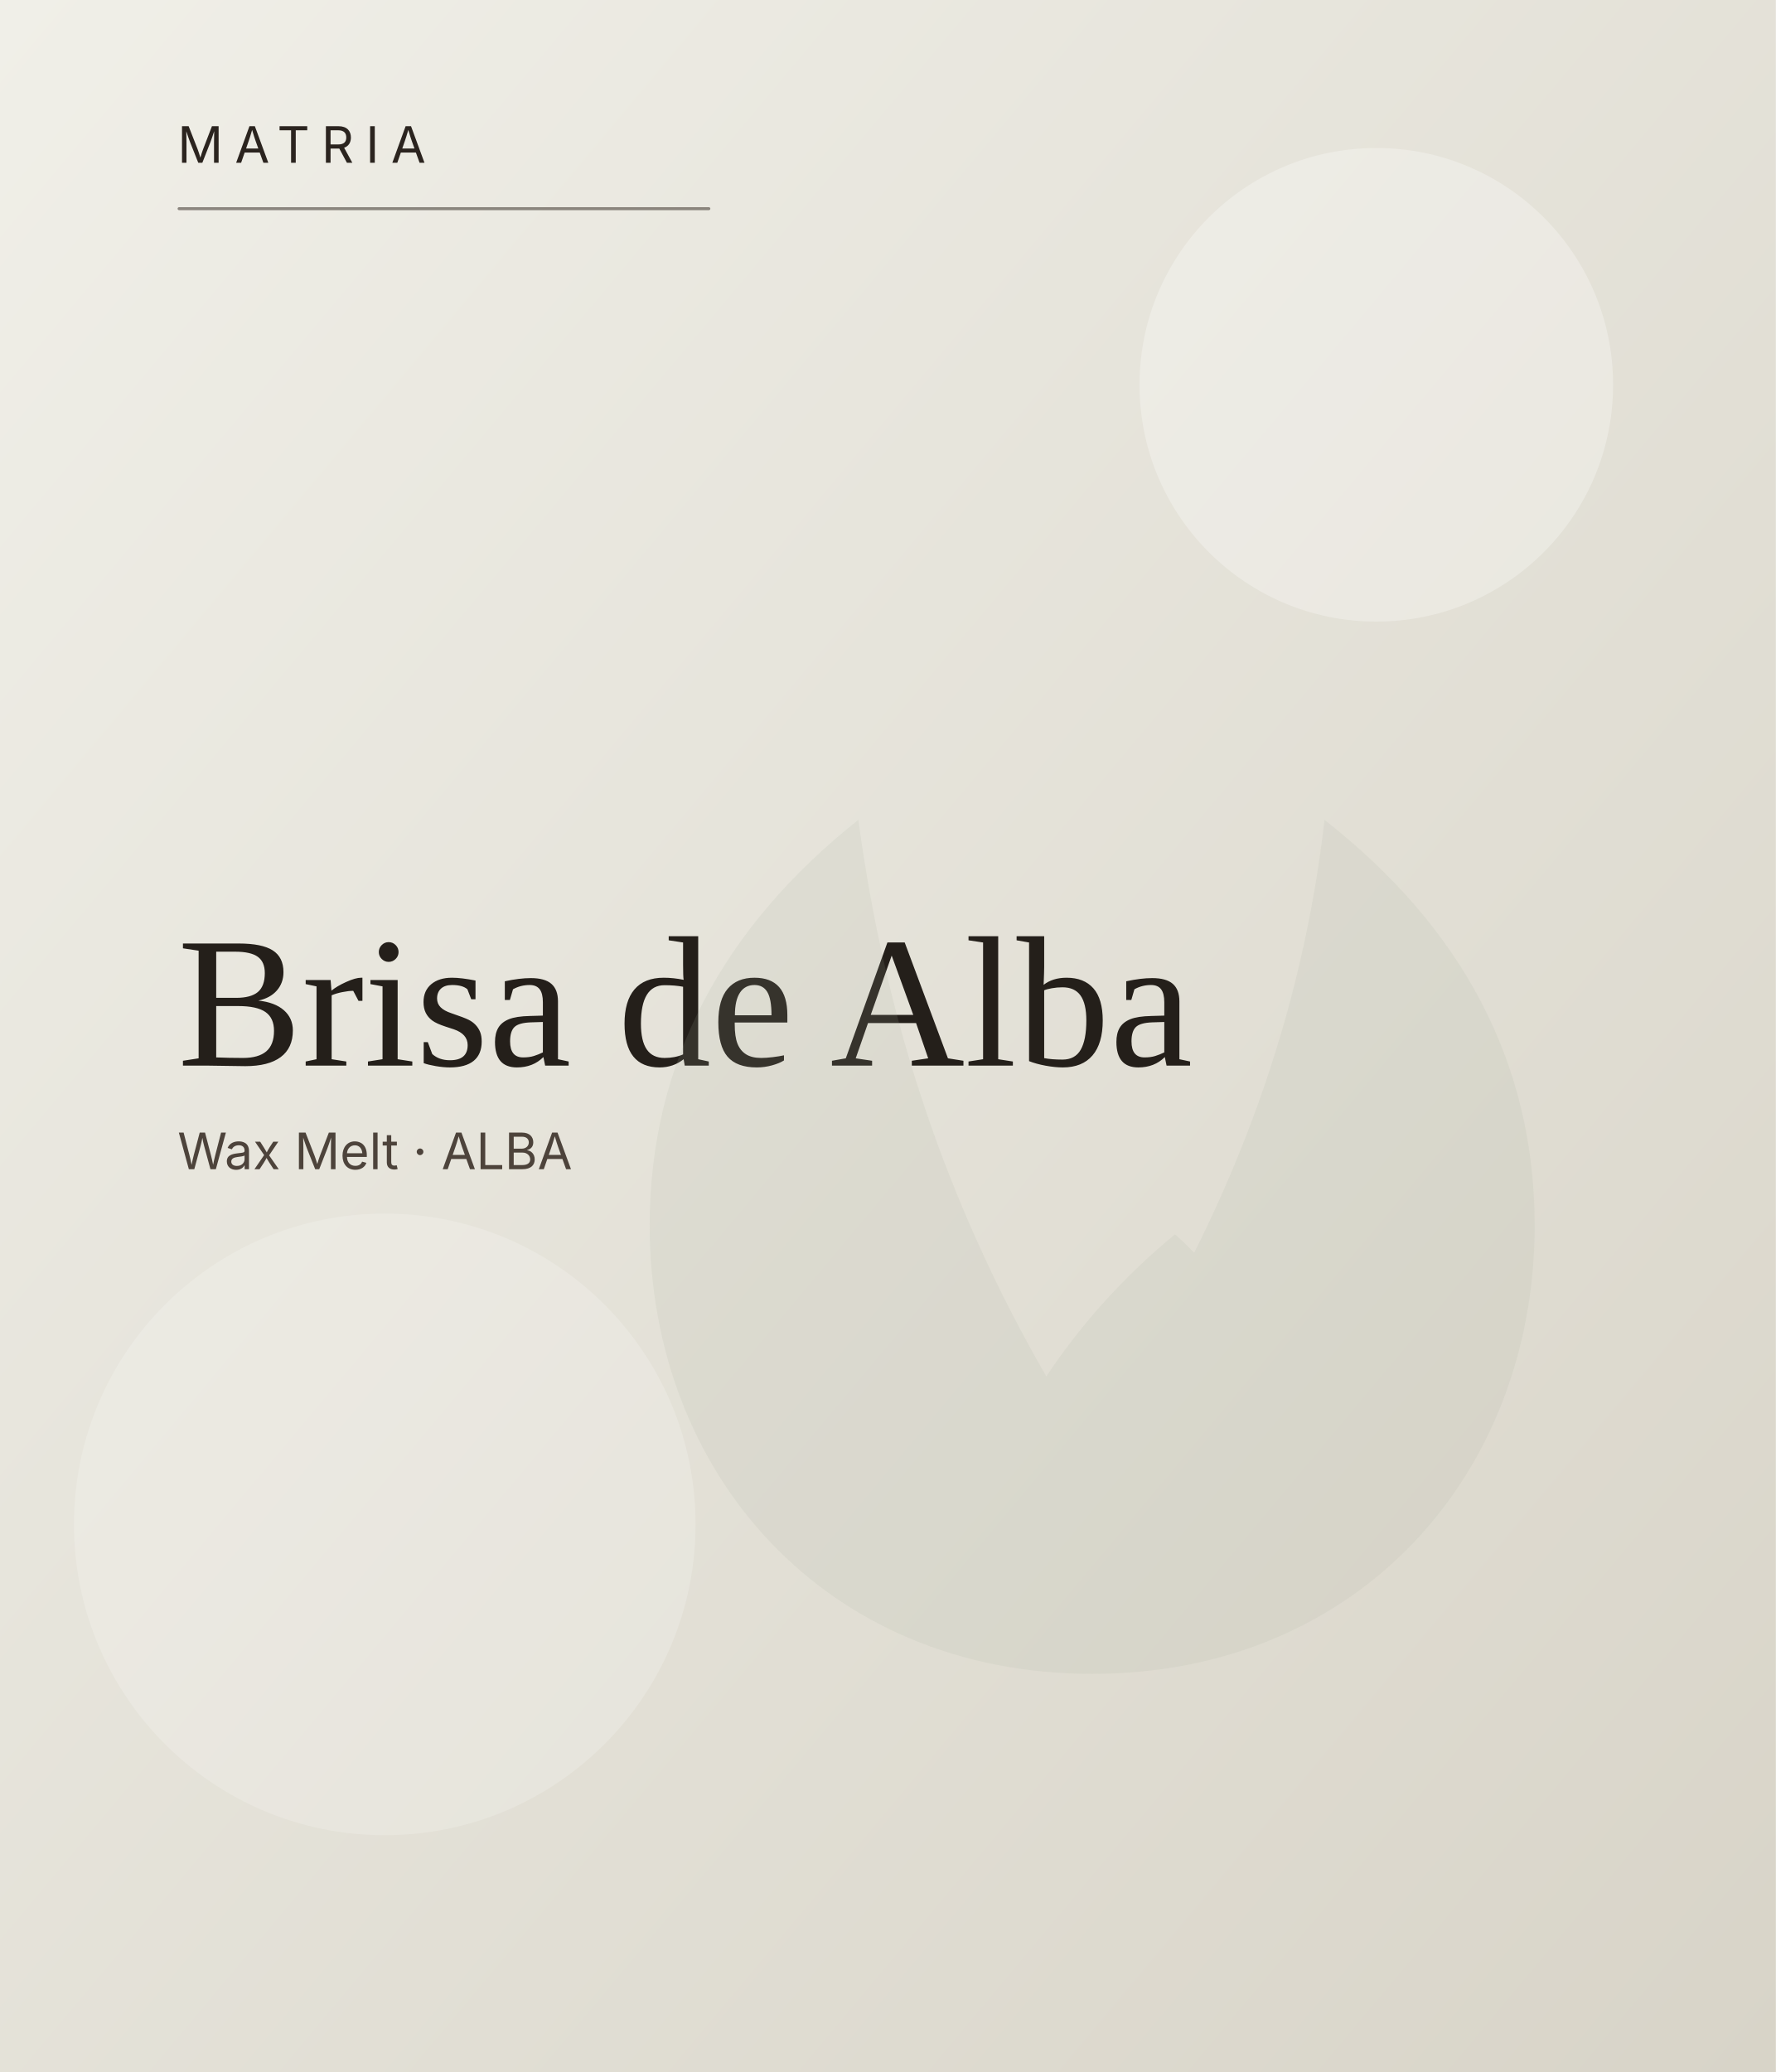
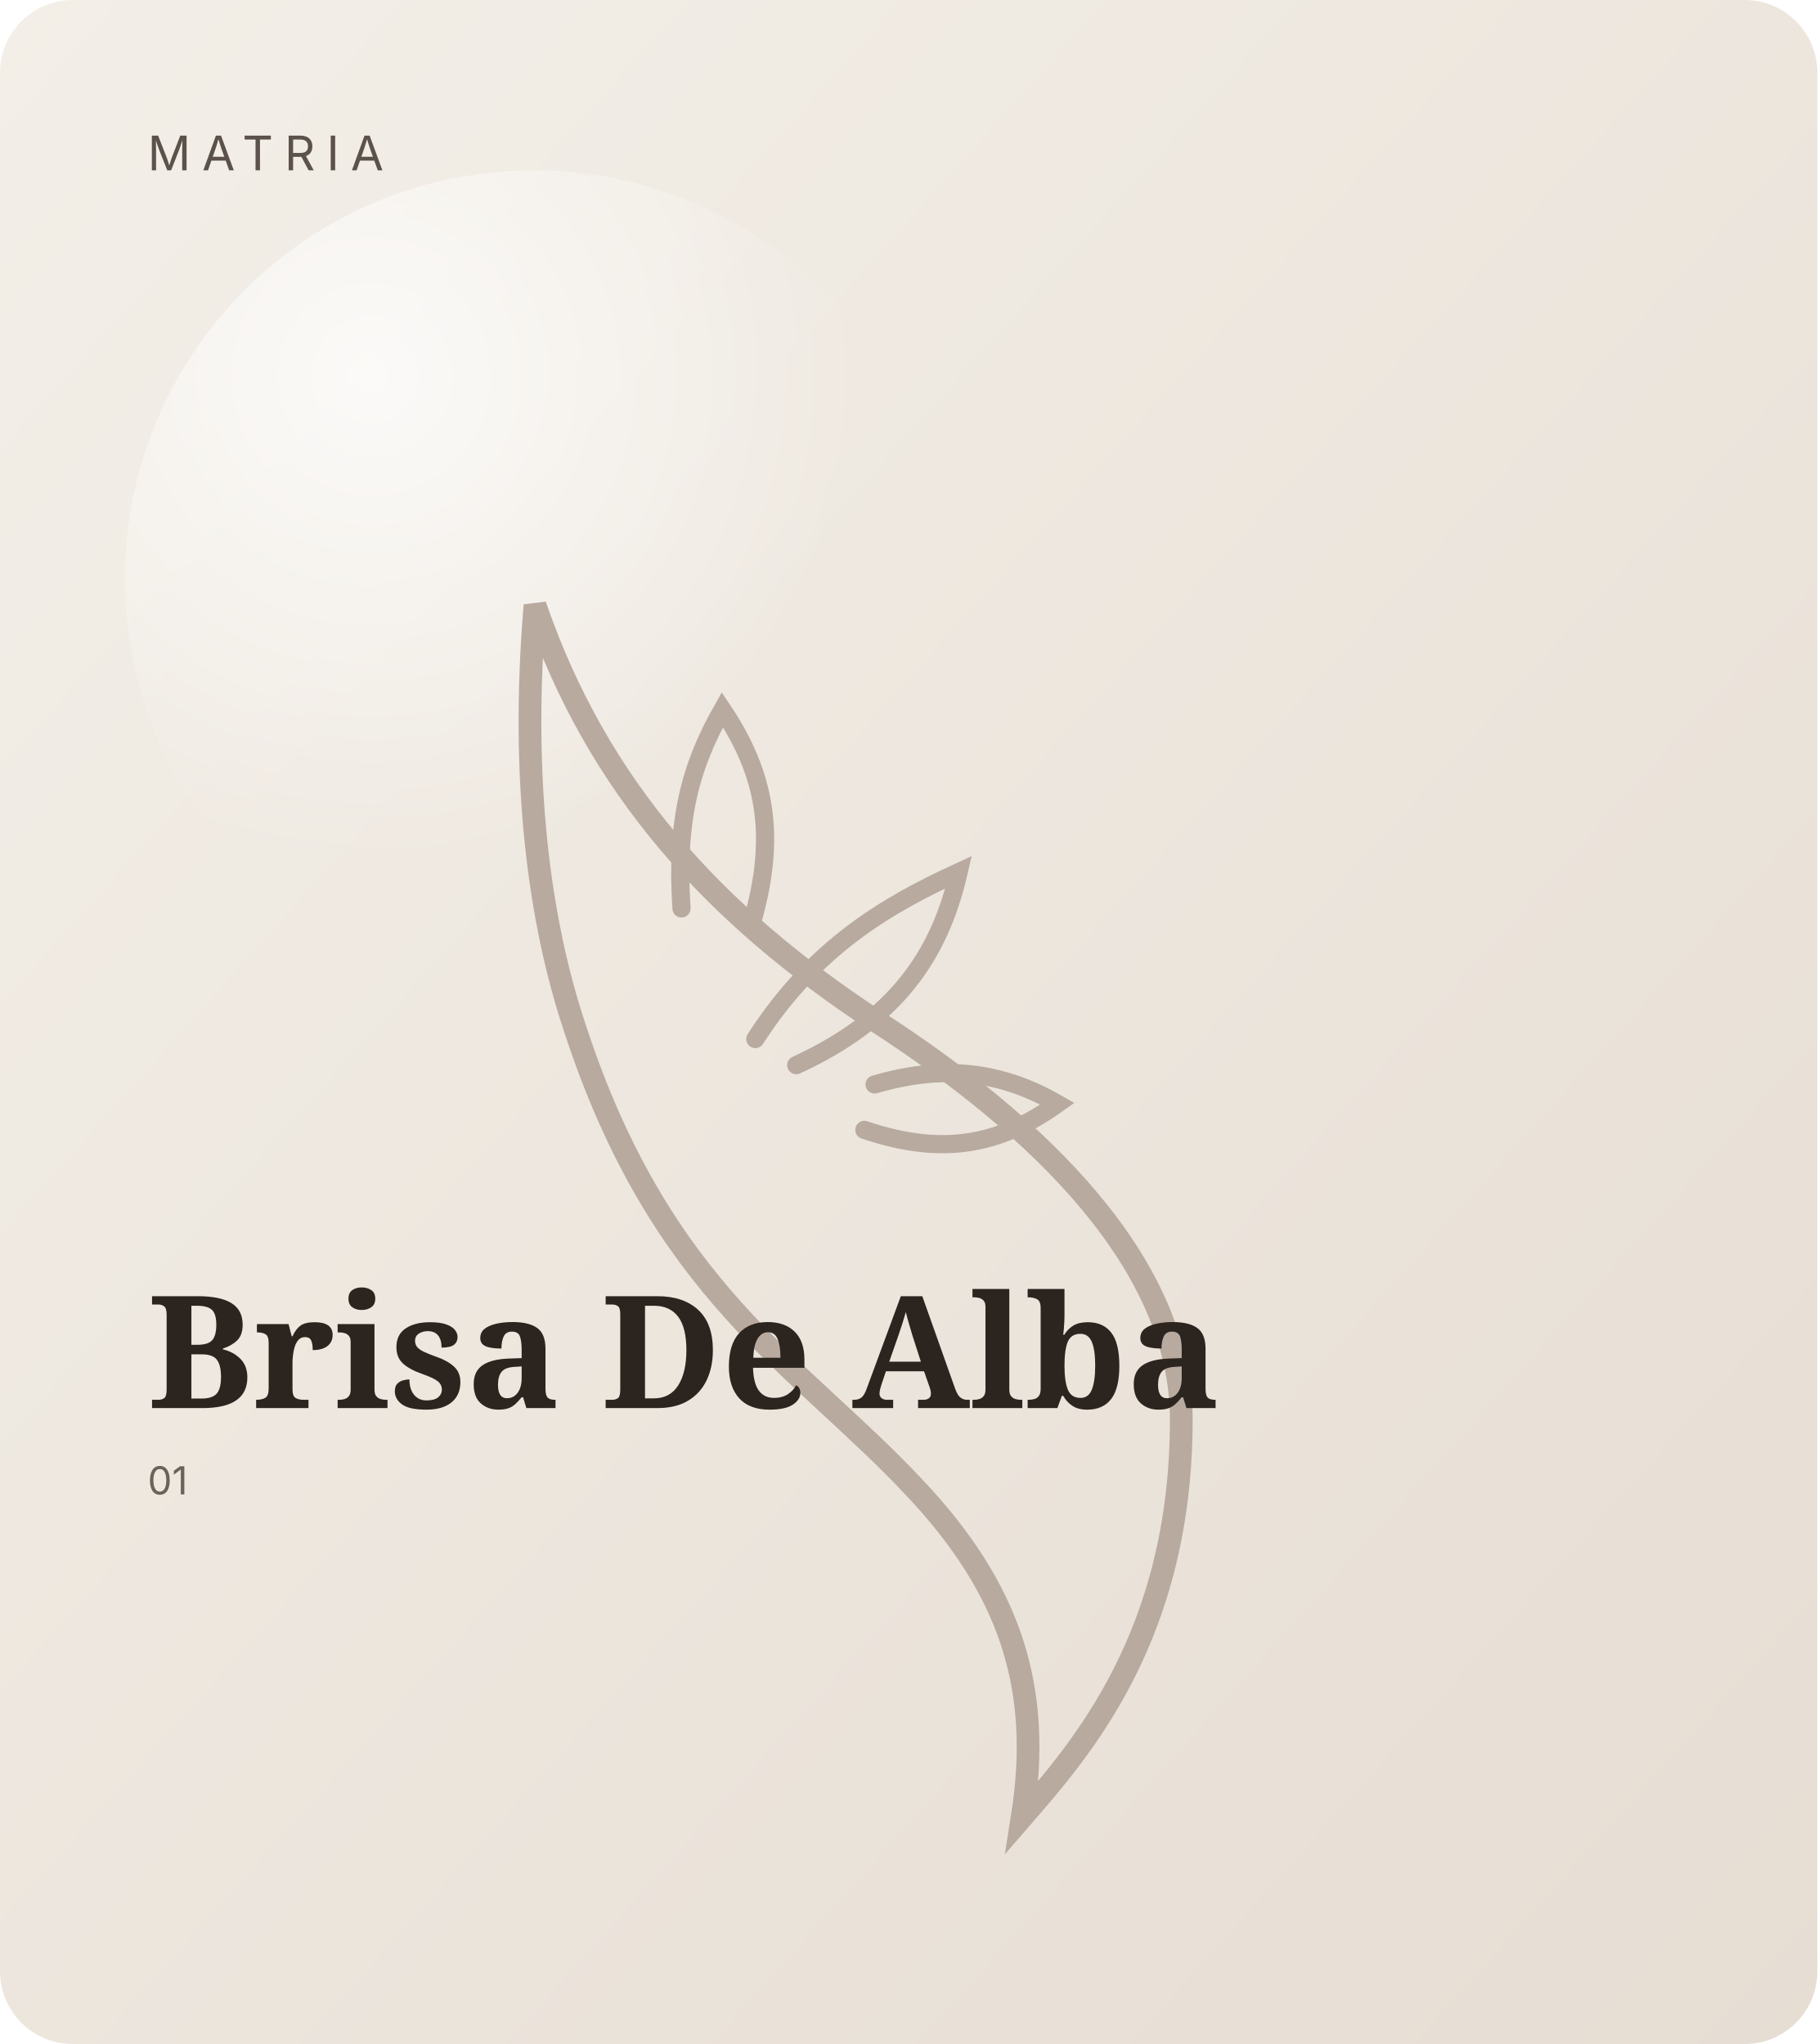
- <svg xmlns="http://www.w3.org/2000/svg" width="1200" height="1400" viewBox="0 0 1200 1400" role="img" aria-label="Brisa de Alba">
+ <svg xmlns="http://www.w3.org/2000/svg" width="1600" height="1800" viewBox="0 0 1600 1800" role="img" aria-label="Brisa De Alba">
  <defs>
-     <linearGradient id="g" x1="0" y1="0" x2="1" y2="1">
-       <stop offset="0%" stop-color="#f0efe8" />
-       <stop offset="100%" stop-color="#d8d4c8" />
+     <linearGradient id="g" x1="0" x2="1" y1="0" y2="1">
+       <stop offset="0%" stop-color="#f3efe8" />
+       <stop offset="100%" stop-color="#e6ddd3" />
    </linearGradient>
+     <radialGradient id="r" cx="30%" cy="25%" r="60%">
+       <stop offset="0%" stop-color="#ffffff" stop-opacity="0.75" />
+       <stop offset="100%" stop-color="#ffffff" stop-opacity="0" />
+     </radialGradient>
  </defs>
-   <rect width="1200" height="1400" fill="url(#g)" />
-   <circle cx="930" cy="260" r="160" fill="rgba(255,255,255,0.28)" />
-   <circle cx="260" cy="1030" r="210" fill="rgba(255,255,255,0.18)" />
-   <rect x="120" y="140" width="360" height="2" rx="1" fill="#3a312a" opacity="0.55" />
-   <text x="120" y="110" font-family="Inter, Arial, sans-serif" font-size="34" letter-spacing="8" fill="#2b241f">MATRIA</text>
-   <text x="120" y="720" font-family="Georgia, 'Times New Roman', serif" font-size="126" fill="#241f1a">Brisa de Alba</text>
-   <text x="120" y="790" font-family="Inter, Arial, sans-serif" font-size="34" fill="#4d433b">Wax Melt · ALBA</text>
-   <path d="M760 930c75-120 120-245 135-376 92 72 142 163 142 274 0 168-119 303-299 303s-299-135-299-303c0-110 50-202 141-274 18 134 59 258 127 376 24-36 53-68 87-96 30 27 54 60 66 96Z" fill="#a6b19f" opacity="0.14" />
+   <rect width="1600" height="1800" rx="64" fill="url(#g)" />
+   <circle cx="470" cy="510" r="360" fill="url(#r)" />
+   <path d="M1040 1250c0 190-88 290-140 350 18-114-11-201-95-290-102-109-223-172-299-405-31-93-48-217-35-372 55 160 157 272 300 366 144 93 269 214 269 351Z" fill="none" stroke="#b8aa9f" stroke-width="20" stroke-linecap="round" />
+   <path d="M665 915c52-81 116-118 179-147-17 74-56 130-143 170" fill="none" stroke="#b8aa9f" stroke-width="16" stroke-linecap="round" />
+   <path d="M600 800c-5-76 7-124 36-175 39 58 47 112 27 184" fill="none" stroke="#b8aa9f" stroke-width="16" stroke-linecap="round" />
+   <path d="M770 955c58-17 109-13 161 17-52 37-102 46-170 23" fill="none" stroke="#b8aa9f" stroke-width="16" stroke-linecap="round" />
+   <text x="130" y="150" fill="#5b534b" font-family="Inter, Arial, sans-serif" font-size="42" letter-spacing="10">MATRIA</text>
+   <text x="130" y="1240" fill="#2b241f" font-family="'Cormorant Garamond', Georgia, serif" font-size="138" font-weight="600">Brisa De Alba</text>
+   <text x="130" y="1316" fill="#6b6259" font-family="Inter, Arial, sans-serif" font-size="34">01</text>
</svg>
